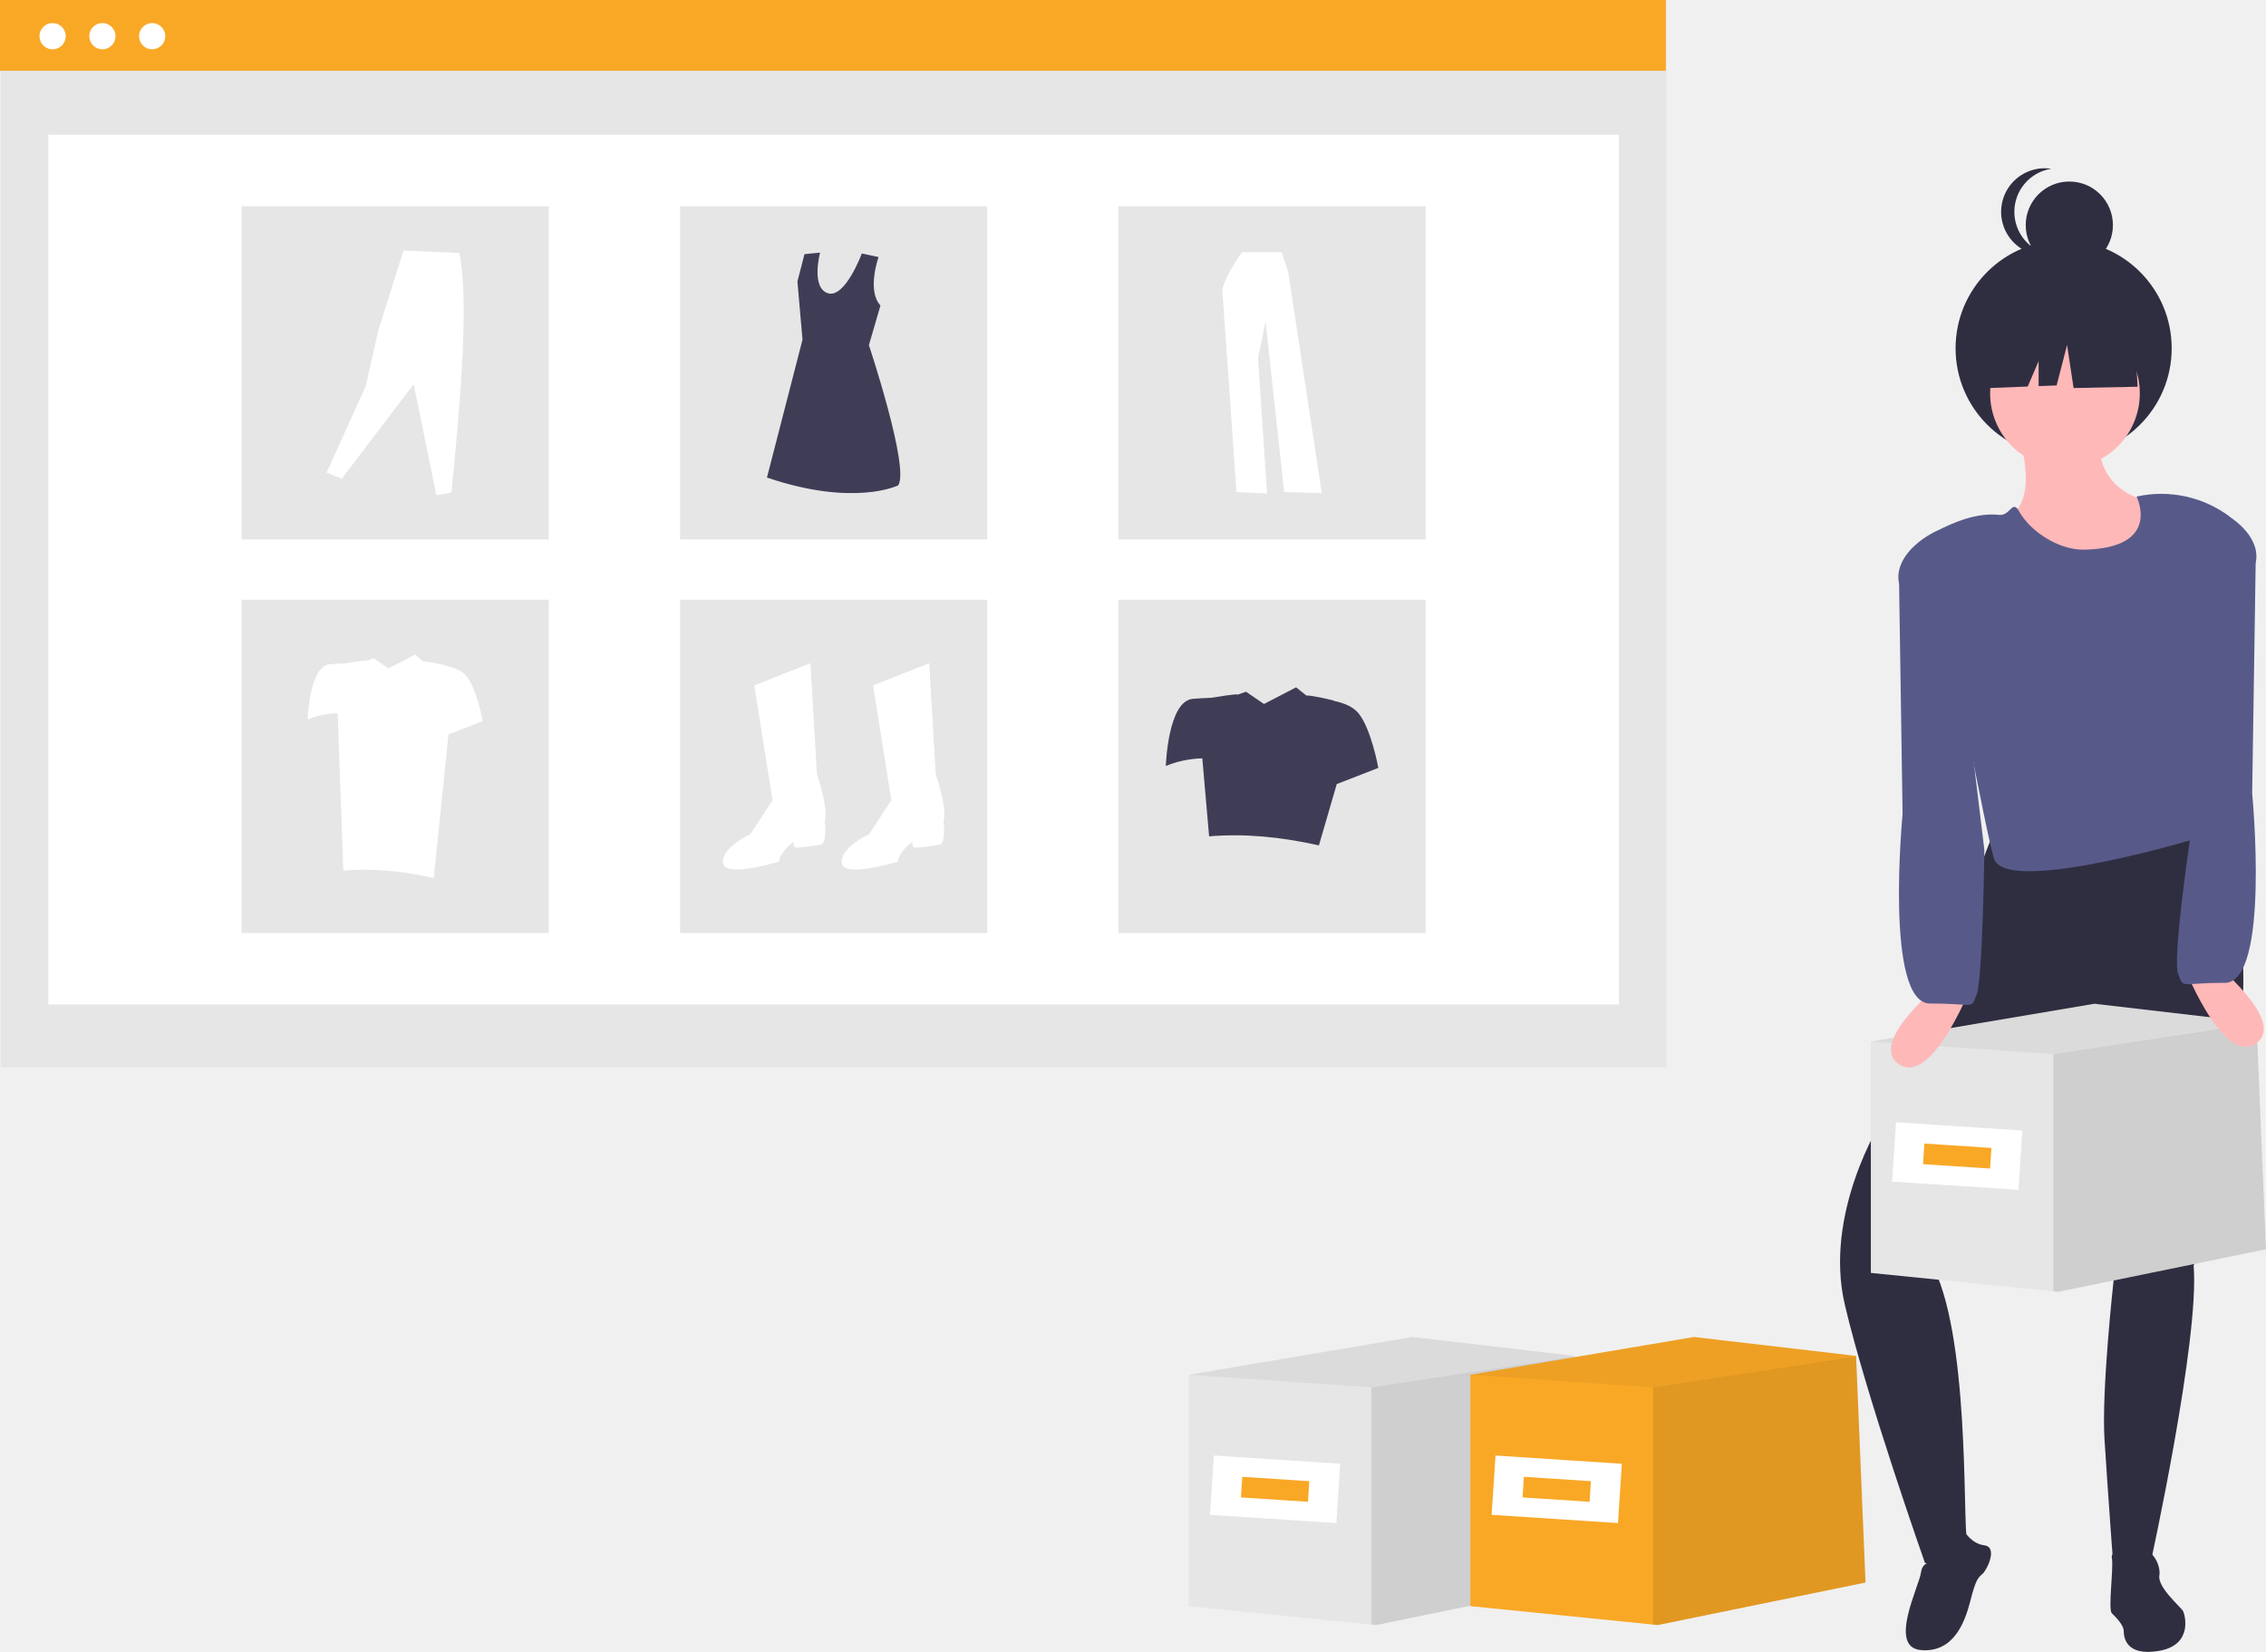
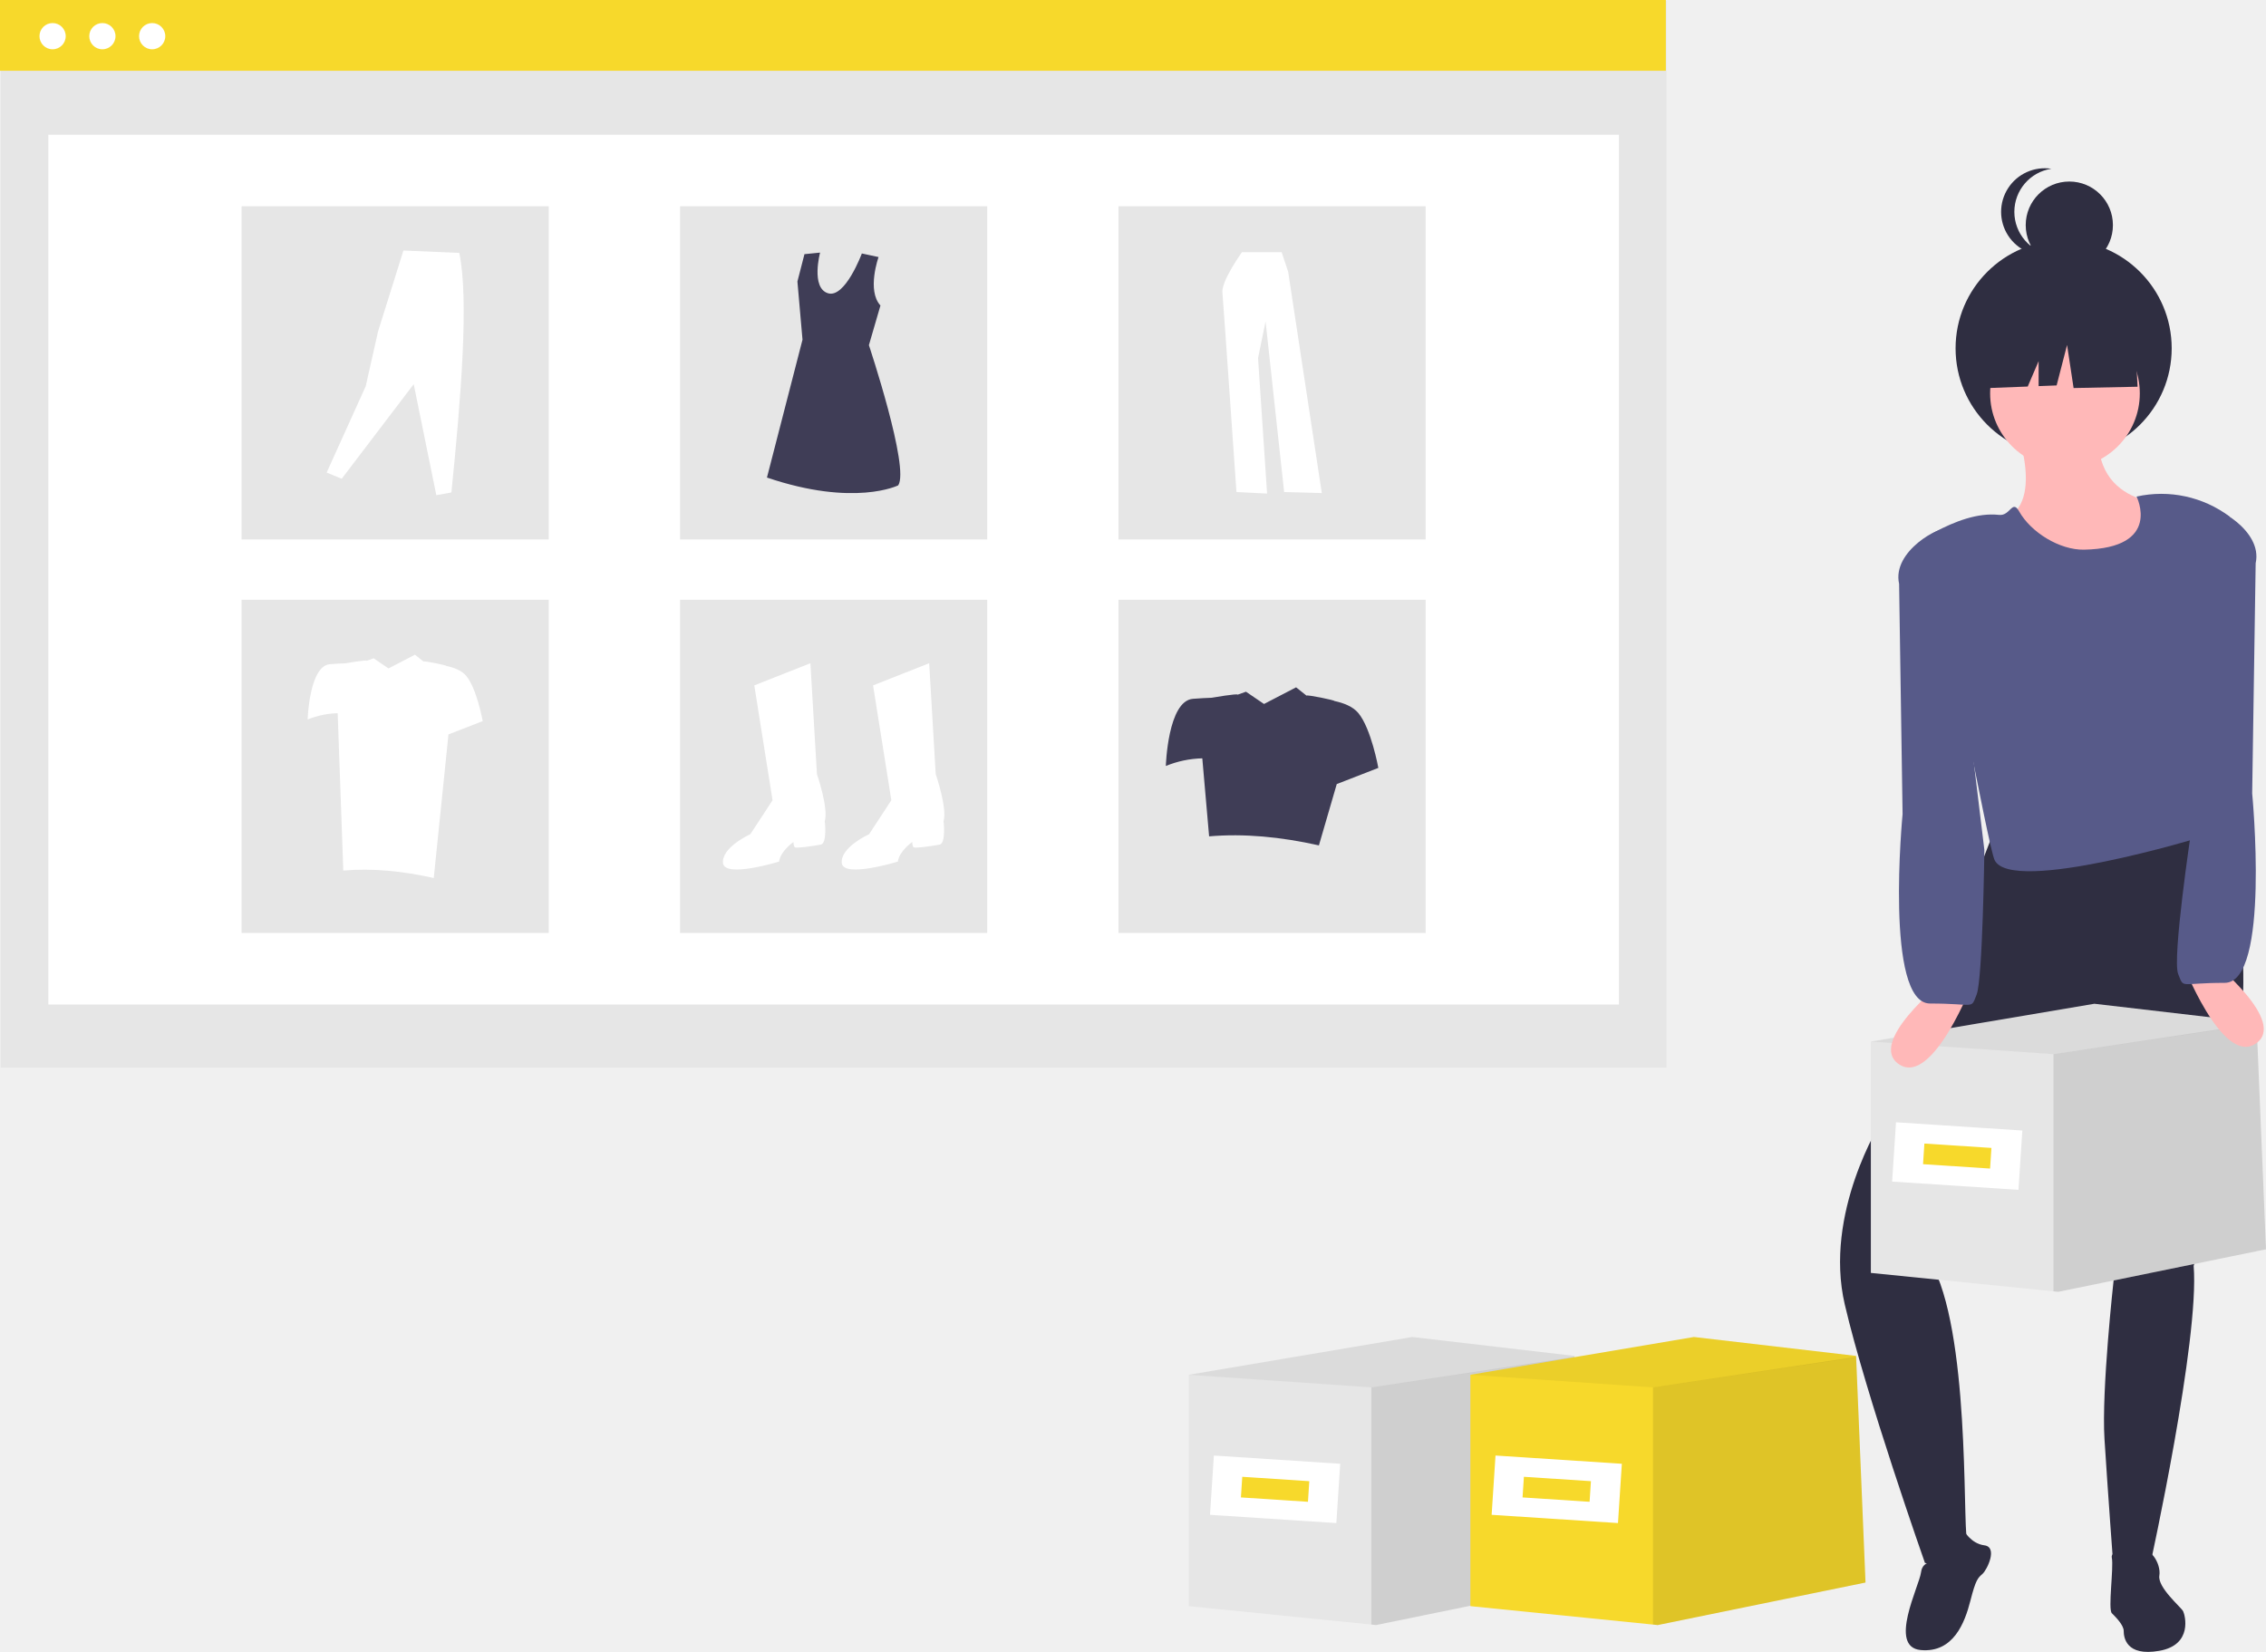
<svg xmlns="http://www.w3.org/2000/svg" id="a80234ba-f3f6-42a2-9225-8d803f7486aa" data-name="Layer 1" width="877" height="639.474" viewBox="0 0 877 639.474">
  <rect x="0.275" y="0.365" width="644.725" height="412.91" fill="#e6e6e6" />
  <rect x="18.711" y="52.155" width="607.853" height="336.693" fill="#fff" />
-   <rect width="644.725" height="27.39" fill="#f9a826" />
+   <rect width="644.725" height="27.39" fill="#f7d92b" />
  <circle cx="20.354" cy="14.003" r="5.077" fill="#fff" />
  <circle cx="39.624" cy="14.003" r="5.077" fill="#fff" />
  <circle cx="58.893" cy="14.003" r="5.077" fill="#fff" />
  <rect x="93.501" y="79.848" width="118.887" height="128.982" fill="#e6e6e6" />
  <rect x="263.193" y="79.848" width="118.887" height="128.982" fill="#e6e6e6" />
  <rect x="432.885" y="79.848" width="118.887" height="128.982" fill="#e6e6e6" />
  <rect x="93.501" y="232.176" width="118.887" height="128.982" fill="#e6e6e6" />
  <rect x="263.193" y="232.176" width="118.887" height="128.982" fill="#e6e6e6" />
  <rect x="432.885" y="232.176" width="118.887" height="128.982" fill="#e6e6e6" />
  <path d="M453.428,395.588l21.722-8.588,2.526,42.939s4.546,13.134,3.031,18.186c0,0,1.01,8.588-1.515,9.093s-9.598,1.515-10.103,1.01-.505-2.021-.505-2.021-5.052,3.536-5.557,7.577c0,0-21.217,6.567-21.722.505s10.608-11.114,10.608-11.114l8.588-13.134Z" transform="translate(-161.5 -130.2629)" fill="#fff" />
  <path d="M499.397,395.588l21.722-8.588,2.526,42.939s4.546,13.134,3.031,18.186c0,0,1.01,8.588-1.515,9.093s-9.598,1.515-10.103,1.01-.505-2.021-.505-2.021-5.052,3.536-5.557,7.577c0,0-21.217,6.567-21.722.505s10.608-11.114,10.608-11.114l8.588-13.134Z" transform="translate(-161.5 -130.2629)" fill="#fff" />
  <path d="M501.522,229.773s-4.625,12.924.734,18.752l-4.468,15.353s15.874,47.622,11.339,54.274c0,0-16.932,8.466-50.796-3.024l13.757-53.367-1.965-22.526,2.721-10.583,6.047-.605s-3.628,13.606,3.024,15.723S495.056,228.387,495.056,228.387Z" transform="translate(-161.5 -130.2629)" fill="#3f3d56" />
  <path d="M287.921,313.204l5.837,2.388,27.858-36.613,8.755,42.98,5.837-1.061c3.744-37.055,6.797-74.85,3.051-92.726l-21.623-.929-9.816,31.307L303.044,279.775Z" transform="translate(-161.5 -130.2629)" fill="#fff" />
  <path d="M642.178,227.875s-7.966,11.074-7.577,15.543,5.44,77.327,5.44,77.327l11.852.583L648.395,268.87l2.914-14.183,7.189,66.058,14.572.389-13.017-85.681-2.526-7.577Z" transform="translate(-161.5 -130.2629)" fill="#fff" />
  <path d="M687.2,406.281c-2.115-2.538-5.751-3.91-9.242-4.652.105-.317-10.618-2.532-10.798-2.076l-4.041-3.219-12.415,6.447-6.977-4.75-3.241,1.15c.132-.572-10.061,1.194-10.061,1.194-1.947.07-4.434.192-7.218.406-9.749.75-10.499,25.997-10.499,25.997a39.852,39.852,0,0,1,14.113-2.955l2.635,30.202c13.553-1.162,27.767.19,42.496,3.5L678.86,433.785l16.089-6.257S692.2,412.28,687.2,406.281Z" transform="translate(-161.5 -130.2629)" fill="#3f3d56" />
  <path d="M341.941,391.901c-1.743-2.091-4.738-3.222-7.615-3.833.086-.262-8.749-2.086-8.897-1.71l-3.33-2.652-10.229,5.312-5.749-3.913-2.67.948c.109-.471-8.29.983-8.29.983-1.604.058-3.654.158-5.947.335-8.033.618-8.651,21.421-8.651,21.421a32.836,32.836,0,0,1,11.629-2.435L294.362,467.27c11.167-.958,22.879.157,35.015,2.884l5.692-55.59,13.257-5.155S346.06,396.845,341.941,391.901Z" transform="translate(-161.5 -130.2629)" fill="#fff" />
  <polygon points="613 612.618 532.578 629.079 530.745 628.892 460.071 621.759 460.071 532.196 546.587 517.569 609.346 524.888 609.369 525.285 609.369 525.472 613 612.618" fill="#e6e6e6" />
  <polygon points="613 612.618 532.578 629.079 530.745 628.892 530.745 537.076 609.369 525.285 613 612.618" opacity="0.1" style="isolation:isolate" />
  <polygon points="609.369 525.472 609.346 525.495 530.745 537.076 460.071 532.196 546.587 517.569 609.346 524.888 609.369 525.285 609.369 525.472" opacity="0.05" style="isolation:isolate" />
  <rect x="630.5" y="695.287" width="49" height="23" transform="translate(-114.0789 -171.4202) rotate(3.73411)" fill="#fff" />
-   <rect x="642" y="702.787" width="26" height="8" transform="translate(-114.0789 -171.4202) rotate(3.73411)" fill="#f9a826" />
-   <polygon points="722 612.618 641.578 629.079 639.745 628.892 569.071 621.759 569.071 532.196 655.587 517.569 718.346 524.888 718.369 525.285 718.369 525.472 722 612.618" fill="#f9a826" />
+   <rect x="642" y="702.787" width="26" height="8" transform="translate(-114.0789 -171.4202) rotate(3.73411)" fill="#f7d92b" />
+   <polygon points="722 612.618 641.578 629.079 639.745 628.892 569.071 621.759 569.071 532.196 655.587 517.569 718.346 524.888 718.369 525.285 718.369 525.472 722 612.618" fill="#f7d92b" />
  <polygon points="722 612.618 641.578 629.079 639.745 628.892 639.745 537.076 718.369 525.285 722 612.618" opacity="0.1" style="isolation:isolate" />
  <polygon points="718.369 525.472 718.346 525.495 639.745 537.076 569.071 532.196 655.587 517.569 718.346 524.888 718.369 525.285 718.369 525.472" opacity="0.05" style="isolation:isolate" />
  <rect x="739.5" y="695.287" width="49" height="23" transform="translate(-113.8475 -178.519) rotate(3.73411)" fill="#fff" />
-   <rect x="751" y="702.787" width="26" height="8" transform="translate(-113.8475 -178.519) rotate(3.73411)" fill="#f9a826" />
+   <rect x="751" y="702.787" width="26" height="8" transform="translate(-113.8475 -178.519) rotate(3.73411)" fill="#f7d92b" />
  <path d="M941.695,295.884s14.19,36.656-11.825,36.656,40.204,36.656,66.218,15.372,10.642-22.467,10.642-22.467-34.291,3.547-33.109-27.197Z" transform="translate(-161.5 -130.2629)" fill="#ffb8b8" />
  <circle cx="798.679" cy="134.835" r="41.82" fill="#2f2e41" />
  <path d="M934.6,448.422,889.666,564.303S867.2,599.777,875.477,635.251,906.5,735.287,906.5,735.287s17.183,4.372,16-11,.737-89.898-17-110l71.669-81.911,2.365,93.415s-4.73,42.569-3.547,61.488,3.547,50.846,3.547,50.846l14.19-2.365s19.142-87.094,16.777-115.473c0,0,43.934-137.891-1-171Z" transform="translate(-161.5 -130.2629)" fill="#2f2e41" />
  <path d="M911.44,735.095s-5.785-1.473-6.452,3.833-12.835,28.903-.131,30.085,17.1-10.705,19.228-19.062,2.934-8.836,4.711-10.437,6.006-10.373.7-11.039-8.027-5.885-8.027-5.885S919.796,737.223,911.44,735.095Z" transform="translate(-161.5 -130.2629)" fill="#2f2e41" />
  <path d="M988.797,730.991s-10.73-1.533-9.963,2.299-1.533,19.927,0,21.459,4.598,4.598,4.598,6.898.766,9.963,13.795,7.664,9.963-13.795,9.197-15.328-9.963-9.197-9.197-13.795S993.395,727.926,988.797,730.991Z" transform="translate(-161.5 -130.2629)" fill="#2f2e41" />
  <circle cx="799.195" cy="152.276" r="28.966" fill="#ffb8b8" />
  <path d="M988.402,322.489s10.103,19.989-20.35,20.556c-9.362.174-20.495-6.648-25.091-14.806-2.708-4.806-3.392,1.832-7.77,1.345-8.292-.921-17.15,2.518-25.076,6.733a5.001,5.001,0,0,0-2.442,5.866C913.684,362.127,930.85,458.064,933.5,463.287c6.767,13.339,80-9,80-9,1.004-36.294-12.17-87.071,11-124A44.135,44.135,0,0,0,988.402,322.489Z" transform="translate(-161.5 -130.2629)" fill="#575a89" />
  <polygon points="826.283 130.002 805.06 118.886 775.753 123.433 769.69 150.214 784.784 149.633 789 139.794 789 149.471 795.965 149.203 800.007 133.539 802.534 150.214 827.292 149.708 826.283 130.002" fill="#2f2e41" />
  <circle cx="800.88" cy="87.146" r="16.875" fill="#2f2e41" />
  <path d="M941.104,212.273a16.879,16.879,0,0,1,14.307-16.68,16.875,16.875,0,1,0,0,33.361A16.879,16.879,0,0,1,941.104,212.273Z" transform="translate(-161.5 -130.2629)" fill="#2f2e41" />
  <polygon points="877 483.618 796.578 500.079 794.745 499.892 724.071 492.759 724.071 403.196 810.587 388.569 873.346 395.888 873.369 396.285 873.369 396.472 877 483.618" fill="#e6e6e6" />
  <polygon points="877 483.618 796.578 500.079 794.745 499.892 794.745 408.076 873.369 396.285 877 483.618" opacity="0.1" style="isolation:isolate" />
  <polygon points="873.369 396.472 873.346 396.495 794.745 408.076 724.071 403.196 810.587 388.569 873.346 395.888 873.369 396.285 873.369 396.472" opacity="0.05" style="isolation:isolate" />
  <rect x="894.5" y="566.287" width="49" height="23" transform="translate(-121.9197 -188.8875) rotate(3.73411)" fill="#fff" />
-   <rect x="906" y="573.787" width="26" height="8" transform="translate(-121.9197 -188.8875) rotate(3.73411)" fill="#f9a826" />
+   <rect x="906" y="573.787" width="26" height="8" transform="translate(-121.9197 -188.8875) rotate(3.73411)" fill="#f7d92b" />
  <path d="M913.221,510.457s-29.562,23.649-16.555,31.927,28.379-31.927,28.379-31.927Z" transform="translate(-161.5 -130.2629)" fill="#ffb8b8" />
  <path d="M914.5,335.287c-1.531-1.726-20.867,8.136-18,21l1.349,89.134s-7.095,73.313,10.642,73.313,15.644,2.465,18.009-3.447,3-56,3-56Z" transform="translate(-161.5 -130.2629)" fill="#575a89" />
  <path d="M1005.954,502.457s15.372,40.204,28.379,31.927-16.555-31.927-16.555-31.927Z" transform="translate(-161.5 -130.2629)" fill="#ffb8b8" />
  <path d="M1009.5,452.287s-7.365,49.088-5,55,.272,3.447,18.009,3.447,10.642-73.313,10.642-73.313L1034.5,348.287c2.867-12.864-16.469-22.726-18-21l-17,58Z" transform="translate(-161.5 -130.2629)" fill="#575a89" />
</svg>
